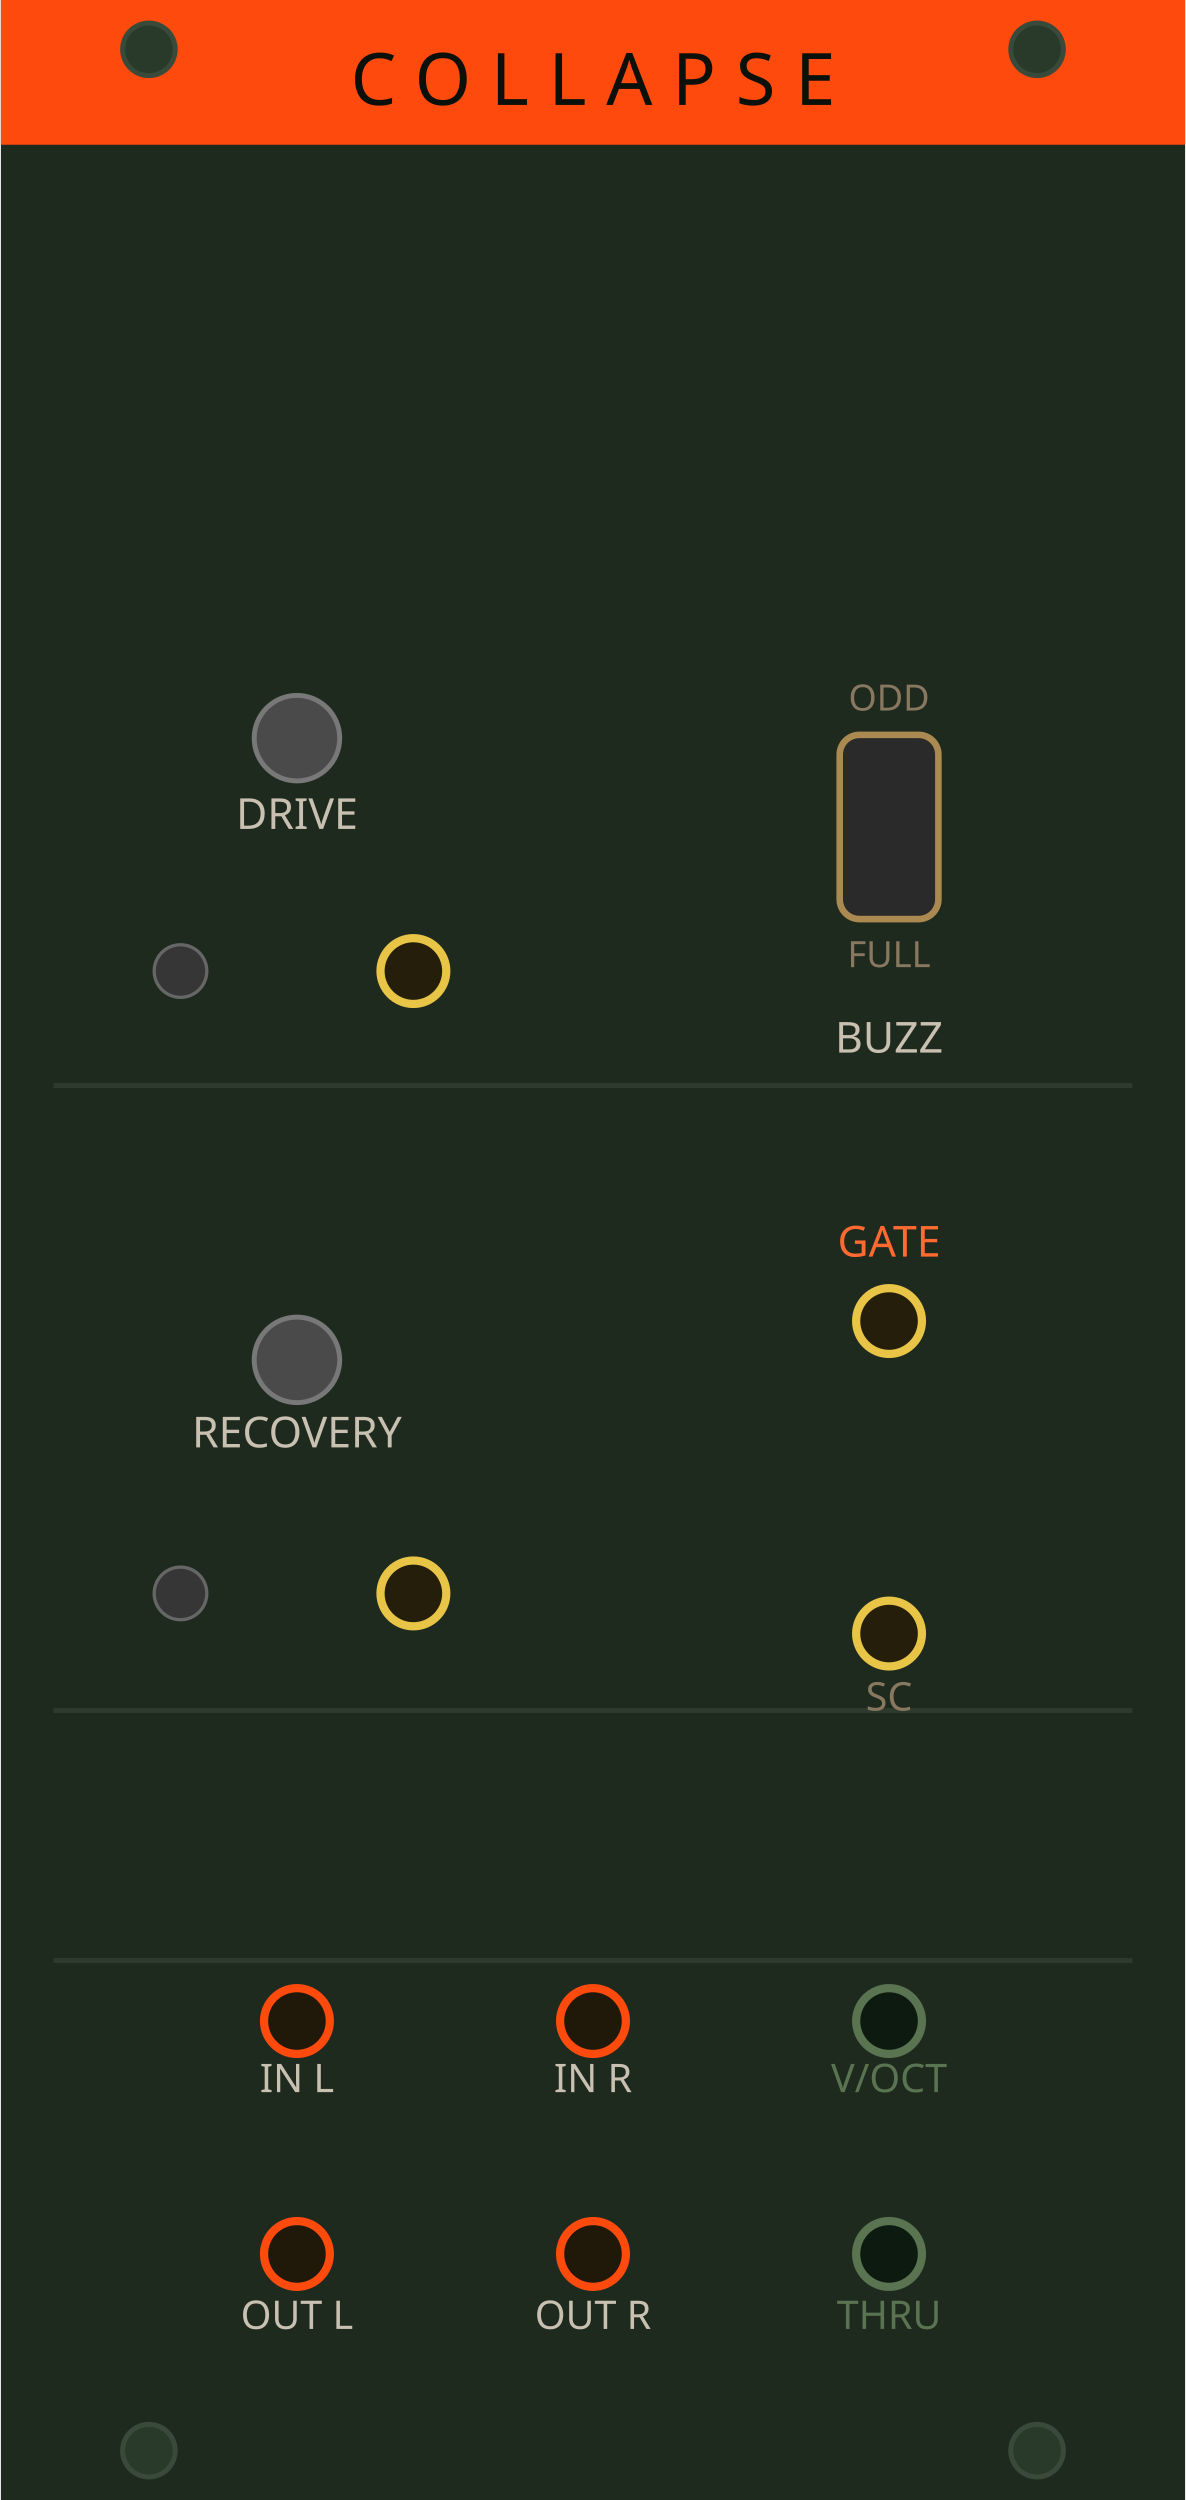
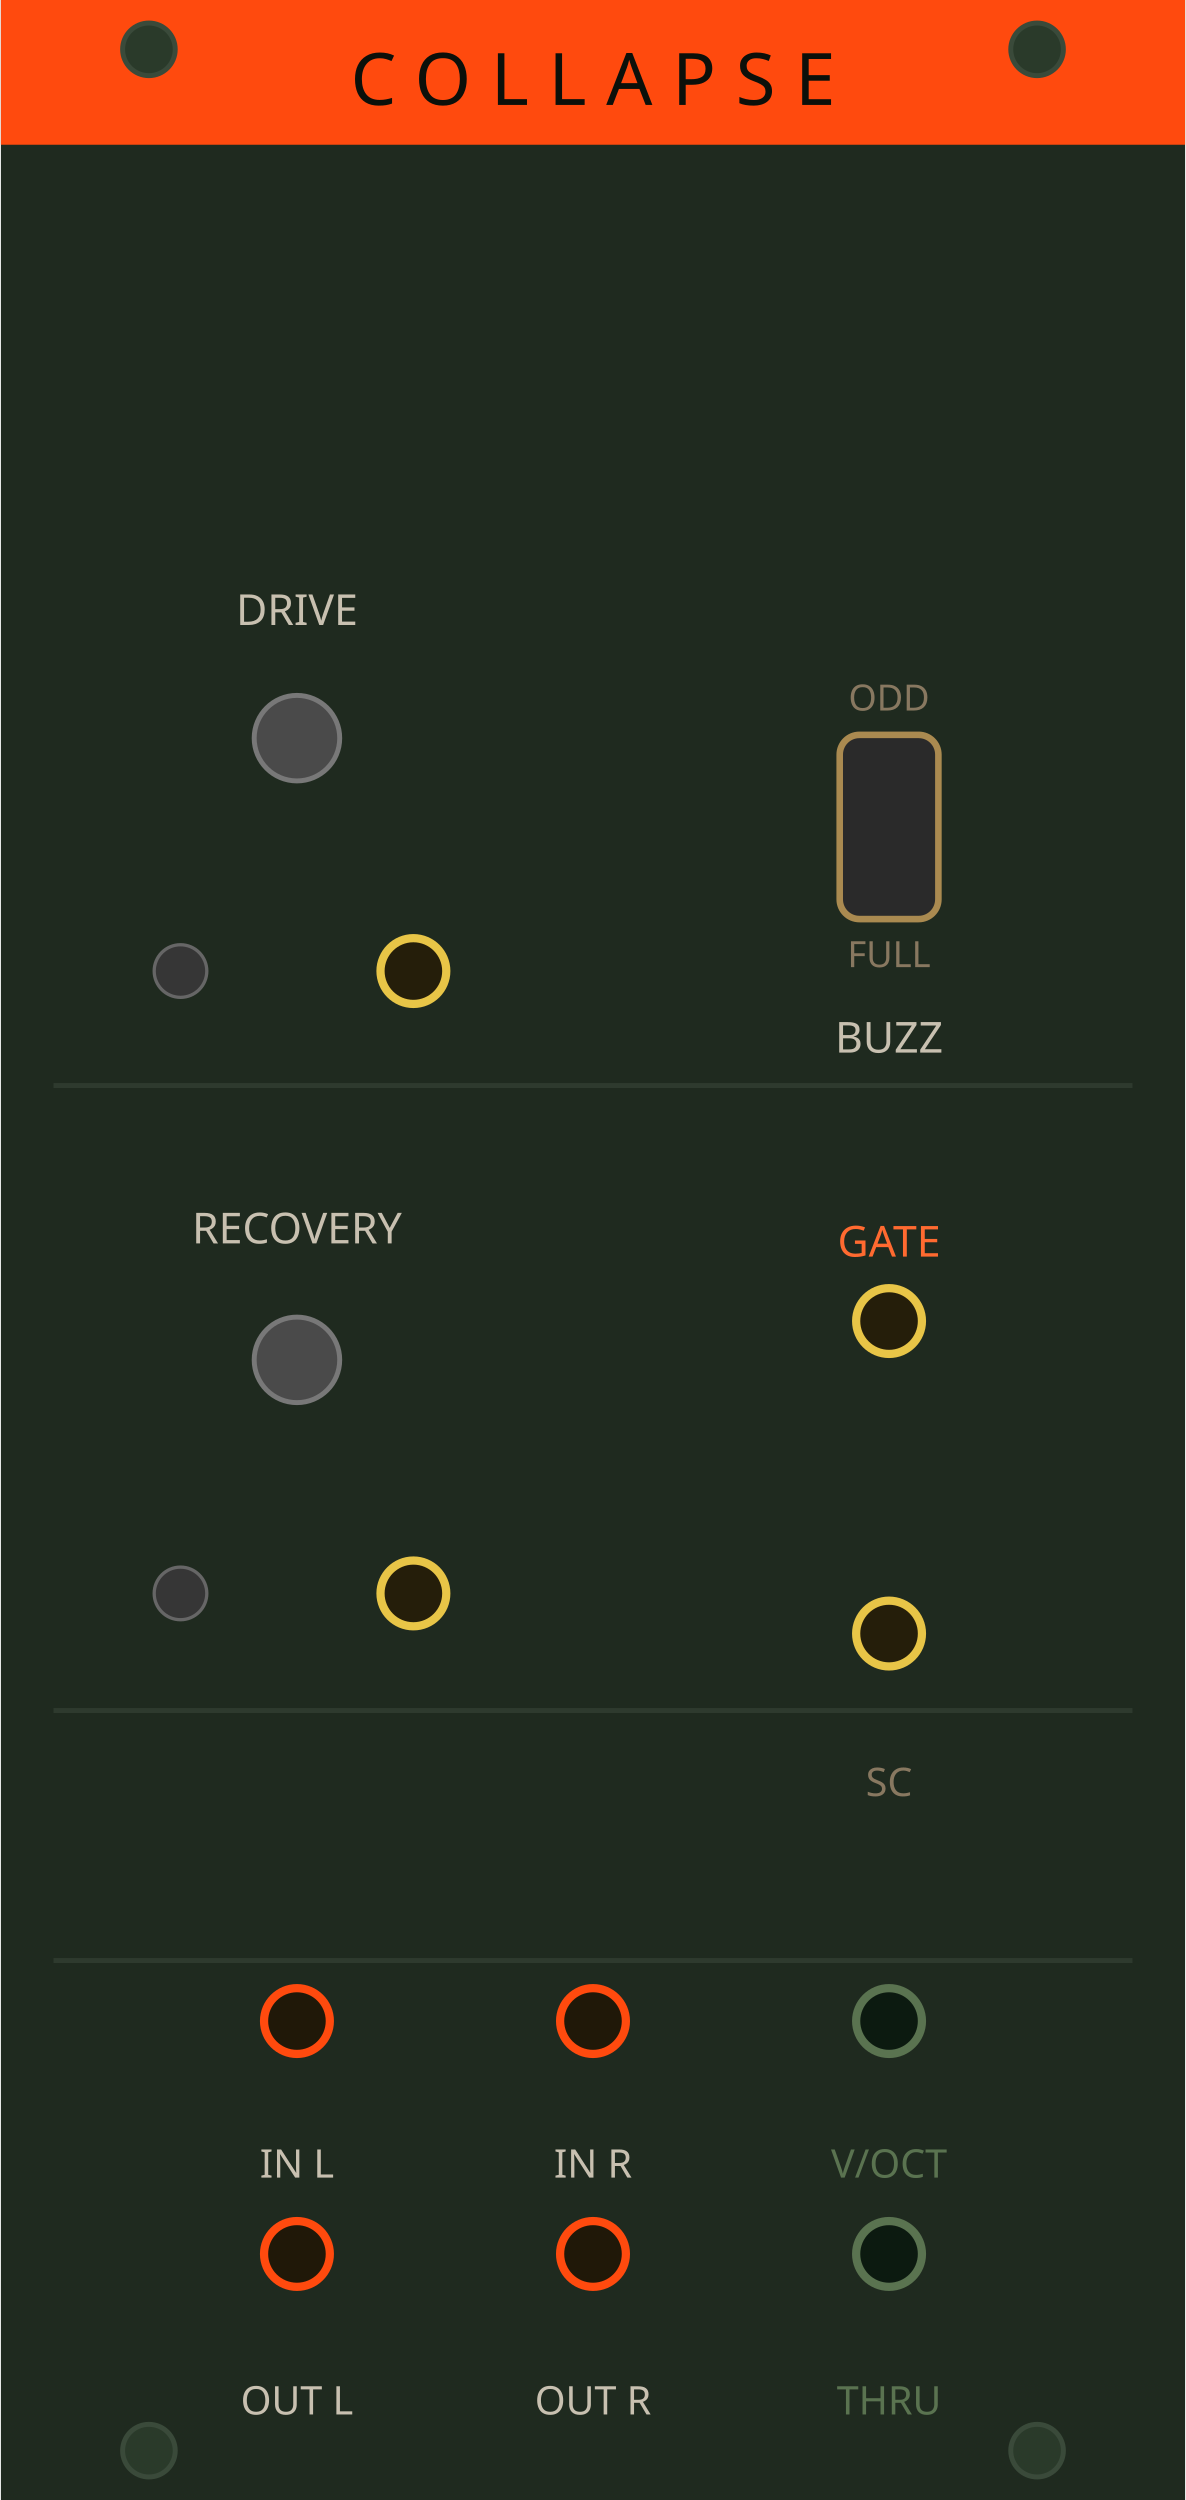
<svg xmlns="http://www.w3.org/2000/svg" width="60.96mm" height="128.5mm" viewBox="0 0 180 380" version="1.1" id="svg25">
  <defs id="defs25" />
  <path id="rect1" style="fill:#1f2a1f" d="M 0,0 H 180 V 380 H 0 Z" />
  <path id="rect2" style="fill:#ff4a0e" d="M 0,0 H 180 V 22 H 0 Z" />
  <path d="m 57.588,8.853 q -1.265,0 -1.991,0.847 -0.726,0.847 -0.726,2.321 0,1.463 0.671,2.321 0.682,0.847 2.035,0.847 0.517,0 0.979,-0.088 0.462,-0.088 0.902,-0.22 v 0.858 q -0.44,0.165 -0.913,0.242 -0.462,0.077 -1.111,0.077 -1.199,0 -2.002,-0.495 -0.803,-0.495 -1.21,-1.408 -0.396,-0.913 -0.396,-2.145 0,-1.188 0.429,-2.09 0.44,-0.913 1.287,-1.419 0.847,-0.517 2.057,-0.517 1.243,0 2.167,0.462 l -0.396,0.836 q -0.363,-0.165 -0.814,-0.297 -0.44,-0.132 -0.968,-0.132 z M 70.807,12.01 q 0,1.221 -0.418,2.134 -0.407,0.902 -1.21,1.408 -0.803,0.506 -1.991,0.506 -1.221,0 -2.035,-0.506 -0.803,-0.506 -1.199,-1.419 -0.396,-0.913 -0.396,-2.134 0,-1.21 0.396,-2.112 0.396,-0.902 1.199,-1.408 0.814,-0.506 2.046,-0.506 1.177,0 1.98,0.506 0.803,0.495 1.21,1.408 0.418,0.902 0.418,2.123 z m -6.204,0 q 0,1.485 0.627,2.343 0.627,0.847 1.958,0.847 1.342,0 1.958,-0.847 0.616,-0.858 0.616,-2.343 0,-1.485 -0.616,-2.321 -0.616,-0.847 -1.947,-0.847 -1.331,0 -1.969,0.847 -0.627,0.836 -0.627,2.321 z m 10.942,3.938 V 8.094 h 0.99 v 6.974 h 3.432 v 0.88 z m 8.764,0 V 8.094 h 0.99 v 6.974 h 3.432 v 0.88 z m 13.692,0 -0.946,-2.431 h -3.113 l -0.935,2.431 h -1.001 l 3.069,-7.887 h 0.891 l 3.058,7.887 z m -2.123,-5.687 q -0.033,-0.088 -0.11,-0.319 -0.077,-0.231 -0.154,-0.473 -0.066,-0.253 -0.11,-0.385 -0.077,0.341 -0.176,0.671 -0.099,0.319 -0.165,0.506 l -0.891,2.376 h 2.486 z M 105.181,8.094 q 1.54,0 2.244,0.605 0.704,0.605 0.704,1.705 0,0.649 -0.297,1.221 -0.286,0.561 -0.979,0.913 -0.682,0.352 -1.859,0.352 h -0.902 v 3.058 h -0.99 V 8.094 Z m -0.088,0.847 h -1.001 v 3.102 h 0.792 q 1.122,0 1.672,-0.363 0.55,-0.363 0.55,-1.232 0,-0.759 -0.484,-1.133 -0.484,-0.374 -1.529,-0.374 z m 12.119,4.906 q 0,1.045 -0.759,1.628 -0.759,0.583 -2.046,0.583 -0.66,0 -1.221,-0.099 -0.561,-0.099 -0.935,-0.275 v -0.946 q 0.396,0.176 0.979,0.319 0.594,0.143 1.221,0.143 0.88,0 1.32,-0.341 0.451,-0.341 0.451,-0.924 0,-0.385 -0.165,-0.649 -0.165,-0.264 -0.572,-0.484 -0.396,-0.231 -1.111,-0.484 -1.001,-0.363 -1.518,-0.891 -0.506,-0.528 -0.506,-1.441 0,-0.627 0.319,-1.067 0.319,-0.451 0.88,-0.693 0.572,-0.242 1.309,-0.242 0.649,0 1.188,0.121 0.539,0.121 0.979,0.319 l -0.308,0.847 q -0.407,-0.176 -0.891,-0.297 -0.473,-0.121 -0.99,-0.121 -0.737,0 -1.111,0.319 -0.374,0.308 -0.374,0.825 0,0.396 0.165,0.66 0.165,0.264 0.539,0.473 0.374,0.209 1.012,0.451 0.693,0.253 1.166,0.55 0.484,0.286 0.726,0.693 0.253,0.407 0.253,1.023 z m 8.973,2.101 h -4.389 V 8.094 h 4.389 v 0.869 h -3.399 v 2.453 h 3.201 v 0.858 h -3.201 v 2.805 h 3.399 z" id="text2" style="font-size:11px;font-family:'Nunito Sans', sans-serif;letter-spacing:3;dominant-baseline:middle;text-anchor:middle;fill:#0c100a" aria-label="COLLAPSE" />
  <path id="line2" style="stroke:#2e3a2e;stroke-width:0.75" d="M 8,165 H 172" />
  <path id="line3" style="stroke:#2e3a2e;stroke-width:0.75" d="M 8,260 H 172" />
  <path id="line4" style="stroke:#2e3a2e;stroke-width:0.75" d="M 8,298 H 172" />
  <path id="circle4" style="fill:#4a4a4a;stroke:#787878;stroke-width:0.75" d="m 51.5,112.2 a 6.5,6.5 0 0 1 -6.5,6.5 6.5,6.5 0 0 1 -6.5,-6.5 6.5,6.5 0 0 1 6.5,-6.5 6.5,6.5 0 0 1 6.5,6.5 z" />
  <path id="circle5" style="fill:#363636;stroke:#666666;stroke-width:0.5" d="m 31.3,147.6 a 4,4 0 0 1 -4,4 4,4 0 0 1 -4,-4 4,4 0 0 1 4,-4 4,4 0 0 1 4,4 z" />
  <path id="circle6" style="fill:#251e0a;stroke:#e8c547;stroke-width:1.25" d="m 67.7,147.6 a 5,5 0 0 1 -5,5 5,5 0 0 1 -5,-5 5,5 0 0 1 5,-5 5,5 0 0 1 5,5 z" />
-   <path d="m 40.096,123.634 q 0,1.177 -0.643,1.774 -0.637,0.592 -1.781,0.592 h -1.294 v -4.641 h 1.43 q 0.702,0 1.216,0.26 0.513,0.26 0.793,0.767 0.28,0.5 0.28,1.248 z m -0.618,0.019 q 0,-0.929 -0.462,-1.359 -0.455,-0.435 -1.294,-0.435 h -0.76 v 3.64 h 0.63 q 1.885,0 1.885,-1.846 z m 2.925,-2.295 q 0.865,0 1.274,0.332 0.416,0.325 0.416,0.988 0,0.37 -0.137,0.618 -0.137,0.247 -0.351,0.397 -0.208,0.143 -0.442,0.228 l 1.274,2.08 h -0.682 l -1.125,-1.917 h -0.923 V 126 h -0.585 v -4.641 z m -0.033,0.507 h -0.663 v 1.722 h 0.696 q 0.566,0 0.826,-0.221 0.26,-0.228 0.26,-0.663 0,-0.455 -0.273,-0.643 -0.273,-0.195 -0.845,-0.195 z M 46.472,126 h -1.677 v -0.338 l 0.546,-0.123 v -3.712 l -0.546,-0.13 v -0.338 h 1.677 v 0.338 l -0.546,0.13 v 3.712 l 0.546,0.123 z m 4.167,-4.641 -1.657,4.641 h -0.585 l -1.657,-4.641 h 0.611 l 1.046,2.977 q 0.104,0.286 0.175,0.539 0.071,0.247 0.117,0.474 0.045,-0.228 0.117,-0.481 0.071,-0.254 0.175,-0.546 l 1.04,-2.964 z M 53.863,126 h -2.594 v -4.641 h 2.594 v 0.513 h -2.009 v 1.45 h 1.891 v 0.507 h -1.891 v 1.657 h 2.009 z" id="text6" style="font-size:6.5px;font-family:'Nunito Sans', sans-serif;text-anchor:middle;fill:#c8c0b0" aria-label="DRIVE" />
+   <path d="m 40.096,123.634 q 0,1.177 -0.643,1.774 -0.637,0.592 -1.781,0.592 h -1.294 v -4.641 h 1.43 q 0.702,0 1.216,0.26 0.513,0.26 0.793,0.767 0.28,0.5 0.28,1.248 z m -0.618,0.019 q 0,-0.929 -0.462,-1.359 -0.455,-0.435 -1.294,-0.435 h -0.76 v 3.64 h 0.63 q 1.885,0 1.885,-1.846 z m 2.925,-2.295 q 0.865,0 1.274,0.332 0.416,0.325 0.416,0.988 0,0.37 -0.137,0.618 -0.137,0.247 -0.351,0.397 -0.208,0.143 -0.442,0.228 l 1.274,2.08 h -0.682 l -1.125,-1.917 h -0.923 V 126 h -0.585 v -4.641 z m -0.033,0.507 h -0.663 v 1.722 h 0.696 q 0.566,0 0.826,-0.221 0.26,-0.228 0.26,-0.663 0,-0.455 -0.273,-0.643 -0.273,-0.195 -0.845,-0.195 z M 46.472,126 h -1.677 v -0.338 l 0.546,-0.123 v -3.712 l -0.546,-0.13 v -0.338 h 1.677 v 0.338 l -0.546,0.13 v 3.712 l 0.546,0.123 z m 4.167,-4.641 -1.657,4.641 h -0.585 l -1.657,-4.641 h 0.611 l 1.046,2.977 q 0.104,0.286 0.175,0.539 0.071,0.247 0.117,0.474 0.045,-0.228 0.117,-0.481 0.071,-0.254 0.175,-0.546 l 1.04,-2.964 z M 53.863,126 h -2.594 v -4.641 h 2.594 v 0.513 h -2.009 v 1.45 h 1.891 v 0.507 h -1.891 v 1.657 h 2.009 z" id="text6" style="font-size:6.5px;font-family:'Nunito Sans', sans-serif;text-anchor:middle;fill:#c8c0b0" aria-label="DRIVE" transform="translate(0,-31)" />
  <path id="rect6" style="fill:#2a2a2a;stroke:#aa8a50" d="m 130.5,111.7 h 9 c 1.662,0 3,1.338 3,3 v 22 c 0,1.662 -1.338,3 -3,3 h -9 c -1.662,0 -3,-1.338 -3,-3 v -22 c 0,-1.662 1.338,-3 3,-3 z" />
  <path d="m 132.797,106.031 q 0,0.611 -0.209,1.067 -0.203,0.451 -0.605,0.704 -0.402,0.253 -0.996,0.253 -0.611,0 -1.018,-0.253 -0.402,-0.253 -0.6,-0.71 -0.198,-0.457 -0.198,-1.067 0,-0.605 0.198,-1.056 0.198,-0.451 0.6,-0.704 0.407,-0.253 1.023,-0.253 0.589,0 0.99,0.253 0.402,0.247 0.605,0.704 0.209,0.451 0.209,1.062 z m -3.102,0 q 0,0.743 0.314,1.171 0.314,0.423 0.979,0.423 0.671,0 0.979,-0.423 0.308,-0.429 0.308,-1.171 0,-0.743 -0.308,-1.161 -0.308,-0.423 -0.974,-0.423 -0.665,0 -0.985,0.423 -0.314,0.418 -0.314,1.161 z m 7.117,-0.033 q 0,0.996 -0.544,1.502 -0.539,0.5 -1.507,0.5 h -1.095 v -3.927 h 1.21 q 0.594,0 1.028,0.22 0.434,0.22 0.671,0.649 0.236,0.423 0.236,1.056 z m -0.522,0.017 q 0,-0.786 -0.391,-1.149 -0.385,-0.368 -1.095,-0.368 h -0.643 v 3.08 h 0.533 q 1.595,0 1.595,-1.562 z m 4.537,-0.017 q 0,0.996 -0.544,1.502 -0.539,0.5 -1.507,0.5 h -1.095 v -3.927 h 1.21 q 0.594,0 1.028,0.22 0.434,0.22 0.671,0.649 0.236,0.423 0.236,1.056 z m -0.522,0.017 q 0,-0.786 -0.391,-1.149 -0.385,-0.368 -1.095,-0.368 h -0.643 v 3.08 h 0.533 q 1.595,0 1.595,-1.562 z" id="text7" style="font-size:5.5px;font-family:'Nunito Sans', sans-serif;text-anchor:middle;fill:#887860" aria-label="ODD" />
  <path d="m 129.709,147 h -0.495 v -3.927 h 2.195 v 0.434 h -1.7 v 1.391 h 1.595 v 0.434 h -1.595 z m 5.346,-1.386 q 0,0.407 -0.165,0.737 -0.165,0.325 -0.506,0.517 -0.336,0.187 -0.858,0.187 -0.732,0 -1.117,-0.396 -0.38,-0.402 -0.38,-1.056 v -2.53 h 0.495 v 2.546 q 0,0.478 0.253,0.743 0.259,0.264 0.775,0.264 0.533,0 0.77,-0.281 0.242,-0.286 0.242,-0.732 v -2.541 h 0.489 z M 136.089,147 v -3.927 h 0.495 v 3.487 H 138.3 V 147 Z m 2.882,0 v -3.927 h 0.495 v 3.487 h 1.716 V 147 Z" id="text8" style="font-size:5.5px;font-family:'Nunito Sans', sans-serif;text-anchor:middle;fill:#887860" aria-label="FULL" />
  <path d="m 128.75,155.359 q 0.871,0 1.313,0.26 0.449,0.254 0.449,0.89 0,0.409 -0.228,0.682 -0.228,0.267 -0.656,0.344 v 0.033 q 0.292,0.045 0.526,0.169 0.24,0.123 0.377,0.351 0.137,0.228 0.137,0.592 0,0.63 -0.435,0.975 -0.429,0.344 -1.177,0.344 h -1.631 v -4.641 z m 0.117,1.976 q 0.598,0 0.819,-0.189 0.221,-0.195 0.221,-0.572 0,-0.384 -0.273,-0.546 -0.267,-0.169 -0.858,-0.169 h -0.767 v 1.476 z m -0.858,0.487 v 1.683 h 0.936 q 0.618,0 0.858,-0.24 0.24,-0.24 0.24,-0.63 0,-0.364 -0.254,-0.585 -0.247,-0.228 -0.89,-0.228 z m 7.169,0.539 q 0,0.481 -0.195,0.871 -0.195,0.384 -0.598,0.611 -0.397,0.221 -1.014,0.221 -0.865,0 -1.319,-0.468 -0.449,-0.474 -0.449,-1.248 v -2.99 h 0.585 v 3.01 q 0,0.566 0.299,0.877 0.305,0.312 0.916,0.312 0.63,0 0.91,-0.332 0.286,-0.338 0.286,-0.865 v -3.003 h 0.579 z m 4.056,1.638 h -3.217 v -0.442 l 2.444,-3.679 h -2.366 v -0.52 h 3.075 v 0.442 l -2.444,3.679 h 2.509 z m 3.718,0 h -3.217 v -0.442 l 2.444,-3.679 h -2.366 v -0.52 h 3.075 v 0.442 l -2.444,3.679 h 2.509 z" id="text9" style="font-size:6.5px;font-family:'Nunito Sans', sans-serif;text-anchor:middle;fill:#c8c0b0" aria-label="BUZZ" />
  <path id="circle9" style="fill:#4a4a4a;stroke:#787878;stroke-width:0.75" d="m 51.5,206.7 a 6.5,6.5 0 0 1 -6.5,6.5 6.5,6.5 0 0 1 -6.5,-6.5 6.5,6.5 0 0 1 6.5,-6.5 6.5,6.5 0 0 1 6.5,6.5 z" />
  <path id="circle10" style="fill:#363636;stroke:#666666;stroke-width:0.5" d="m 31.3,242.2 a 4,4 0 0 1 -4,4 4,4 0 0 1 -4,-4 4,4 0 0 1 4,-4 4,4 0 0 1 4,4 z" />
  <path id="circle11" style="fill:#251e0a;stroke:#e8c547;stroke-width:1.25" d="m 67.7,242.2 a 5,5 0 0 1 -5,5 5,5 0 0 1 -5,-5 5,5 0 0 1 5,-5 5,5 0 0 1 5,5 z" />
-   <path d="m 30.97,215.359 q 0.865,0 1.274,0.332 0.416,0.325 0.416,0.988 0,0.37 -0.137,0.618 -0.137,0.247 -0.351,0.397 -0.208,0.143 -0.442,0.228 l 1.274,2.08 h -0.682 l -1.125,-1.917 h -0.923 V 220 h -0.585 v -4.641 z m -0.033,0.507 h -0.663 v 1.722 h 0.696 q 0.566,0 0.826,-0.221 0.26,-0.228 0.26,-0.663 0,-0.455 -0.273,-0.643 -0.273,-0.195 -0.845,-0.195 z M 36.326,220 h -2.594 v -4.641 h 2.594 v 0.513 h -2.009 v 1.45 h 1.891 v 0.507 h -1.891 v 1.657 h 2.009 z m 3.009,-4.192 q -0.748,0 -1.177,0.5 -0.429,0.5 -0.429,1.371 0,0.865 0.397,1.371 0.403,0.5 1.202,0.5 0.305,0 0.579,-0.052 0.273,-0.052 0.533,-0.13 v 0.507 q -0.26,0.098 -0.539,0.143 -0.273,0.045 -0.656,0.045 -0.709,0 -1.183,-0.292 -0.474,-0.292 -0.715,-0.832 -0.234,-0.539 -0.234,-1.268 0,-0.702 0.254,-1.235 0.26,-0.539 0.76,-0.839 0.5,-0.305 1.216,-0.305 0.735,0 1.28,0.273 l -0.234,0.494 q -0.214,-0.098 -0.481,-0.175 -0.26,-0.078 -0.572,-0.078 z m 6.038,1.865 q 0,0.722 -0.247,1.261 -0.24,0.533 -0.715,0.832 -0.474,0.299 -1.177,0.299 -0.722,0 -1.202,-0.299 -0.474,-0.299 -0.709,-0.839 -0.234,-0.539 -0.234,-1.261 0,-0.715 0.234,-1.248 0.234,-0.533 0.709,-0.832 0.481,-0.299 1.209,-0.299 0.696,0 1.17,0.299 0.474,0.292 0.715,0.832 0.247,0.533 0.247,1.254 z m -3.666,0 q 0,0.877 0.37,1.385 0.37,0.5 1.157,0.5 0.793,0 1.157,-0.5 0.364,-0.507 0.364,-1.385 0,-0.877 -0.364,-1.371 -0.364,-0.5 -1.151,-0.5 -0.786,0 -1.163,0.5 -0.37,0.494 -0.37,1.371 z m 7.897,-2.314 -1.657,4.641 h -0.585 l -1.657,-4.641 h 0.611 l 1.046,2.977 q 0.104,0.286 0.175,0.539 0.071,0.247 0.117,0.474 0.045,-0.228 0.117,-0.481 0.071,-0.254 0.175,-0.546 l 1.04,-2.964 z M 52.829,220 h -2.594 v -4.641 h 2.594 v 0.513 h -2.009 v 1.45 h 1.891 v 0.507 h -1.891 v 1.657 h 2.009 z m 2.301,-4.641 q 0.865,0 1.274,0.332 0.416,0.325 0.416,0.988 0,0.37 -0.137,0.618 -0.137,0.247 -0.351,0.397 -0.208,0.143 -0.442,0.228 l 1.274,2.08 h -0.682 l -1.125,-1.917 h -0.923 V 220 h -0.585 v -4.641 z m -0.033,0.507 h -0.663 v 1.722 h 0.696 q 0.566,0 0.826,-0.221 0.26,-0.228 0.26,-0.663 0,-0.455 -0.273,-0.643 -0.273,-0.195 -0.845,-0.195 z m 4.004,1.774 1.209,-2.281 h 0.63 l -1.547,2.841 V 220 h -0.585 v -1.774 l -1.547,-2.866 h 0.637 z" id="text11" style="font-size:6.5px;font-family:'Nunito Sans', sans-serif;text-anchor:middle;fill:#c8c0b0" aria-label="RECOVERY" />
+   <path d="m 30.97,215.359 q 0.865,0 1.274,0.332 0.416,0.325 0.416,0.988 0,0.37 -0.137,0.618 -0.137,0.247 -0.351,0.397 -0.208,0.143 -0.442,0.228 l 1.274,2.08 h -0.682 l -1.125,-1.917 h -0.923 V 220 h -0.585 v -4.641 z m -0.033,0.507 h -0.663 v 1.722 h 0.696 q 0.566,0 0.826,-0.221 0.26,-0.228 0.26,-0.663 0,-0.455 -0.273,-0.643 -0.273,-0.195 -0.845,-0.195 z M 36.326,220 h -2.594 v -4.641 h 2.594 v 0.513 h -2.009 v 1.45 h 1.891 v 0.507 h -1.891 v 1.657 h 2.009 z m 3.009,-4.192 q -0.748,0 -1.177,0.5 -0.429,0.5 -0.429,1.371 0,0.865 0.397,1.371 0.403,0.5 1.202,0.5 0.305,0 0.579,-0.052 0.273,-0.052 0.533,-0.13 v 0.507 q -0.26,0.098 -0.539,0.143 -0.273,0.045 -0.656,0.045 -0.709,0 -1.183,-0.292 -0.474,-0.292 -0.715,-0.832 -0.234,-0.539 -0.234,-1.268 0,-0.702 0.254,-1.235 0.26,-0.539 0.76,-0.839 0.5,-0.305 1.216,-0.305 0.735,0 1.28,0.273 l -0.234,0.494 q -0.214,-0.098 -0.481,-0.175 -0.26,-0.078 -0.572,-0.078 z m 6.038,1.865 q 0,0.722 -0.247,1.261 -0.24,0.533 -0.715,0.832 -0.474,0.299 -1.177,0.299 -0.722,0 -1.202,-0.299 -0.474,-0.299 -0.709,-0.839 -0.234,-0.539 -0.234,-1.261 0,-0.715 0.234,-1.248 0.234,-0.533 0.709,-0.832 0.481,-0.299 1.209,-0.299 0.696,0 1.17,0.299 0.474,0.292 0.715,0.832 0.247,0.533 0.247,1.254 z m -3.666,0 q 0,0.877 0.37,1.385 0.37,0.5 1.157,0.5 0.793,0 1.157,-0.5 0.364,-0.507 0.364,-1.385 0,-0.877 -0.364,-1.371 -0.364,-0.5 -1.151,-0.5 -0.786,0 -1.163,0.5 -0.37,0.494 -0.37,1.371 z m 7.897,-2.314 -1.657,4.641 h -0.585 l -1.657,-4.641 h 0.611 l 1.046,2.977 q 0.104,0.286 0.175,0.539 0.071,0.247 0.117,0.474 0.045,-0.228 0.117,-0.481 0.071,-0.254 0.175,-0.546 l 1.04,-2.964 z M 52.829,220 h -2.594 v -4.641 h 2.594 v 0.513 h -2.009 v 1.45 h 1.891 v 0.507 h -1.891 v 1.657 h 2.009 z m 2.301,-4.641 q 0.865,0 1.274,0.332 0.416,0.325 0.416,0.988 0,0.37 -0.137,0.618 -0.137,0.247 -0.351,0.397 -0.208,0.143 -0.442,0.228 l 1.274,2.08 h -0.682 l -1.125,-1.917 h -0.923 V 220 h -0.585 v -4.641 z m -0.033,0.507 h -0.663 v 1.722 h 0.696 q 0.566,0 0.826,-0.221 0.26,-0.228 0.26,-0.663 0,-0.455 -0.273,-0.643 -0.273,-0.195 -0.845,-0.195 z m 4.004,1.774 1.209,-2.281 h 0.63 l -1.547,2.841 V 220 h -0.585 v -1.774 l -1.547,-2.866 h 0.637 z" id="text11" style="font-size:6.5px;font-family:'Nunito Sans', sans-serif;text-anchor:middle;fill:#c8c0b0" aria-label="RECOVERY" transform="translate(0,-31)" />
  <path id="circle12" style="fill:#251e0a;stroke:#e8c547;stroke-width:1.25" d="m 140,200.8 a 5,5 0 0 1 -5,5 5,5 0 0 1 -5,-5 5,5 0 0 1 5,-5 5,5 0 0 1 5,5 z" />
  <path d="m 129.816,188.549 h 1.605 v 2.275 q -0.377,0.123 -0.76,0.182 -0.384,0.059 -0.871,0.059 -0.722,0 -1.216,-0.286 -0.494,-0.292 -0.754,-0.826 -0.254,-0.539 -0.254,-1.274 0,-0.728 0.286,-1.261 0.286,-0.533 0.819,-0.826 0.539,-0.299 1.3,-0.299 0.39,0 0.735,0.071 0.351,0.071 0.65,0.202 l -0.221,0.507 q -0.247,-0.111 -0.559,-0.189 -0.305,-0.078 -0.637,-0.078 -0.832,0 -1.3,0.5 -0.462,0.5 -0.462,1.371 0,0.552 0.175,0.982 0.182,0.422 0.566,0.663 0.384,0.234 1.008,0.234 0.305,0 0.52,-0.033 0.214,-0.033 0.39,-0.078 v -1.378 h -1.02 z m 5.629,2.45 -0.559,-1.437 h -1.839 L 132.494,191 h -0.592 l 1.813,-4.66 h 0.526 l 1.807,4.66 z m -1.254,-3.361 q -0.019,-0.052 -0.065,-0.189 -0.045,-0.137 -0.091,-0.28 -0.039,-0.149 -0.065,-0.228 -0.045,0.202 -0.104,0.397 -0.059,0.189 -0.098,0.299 l -0.526,1.404 h 1.469 z m 3.51,3.361 h -0.585 v -4.128 h -1.45 v -0.513 h 3.478 v 0.513 h -1.443 z m 4.739,0 h -2.594 v -4.641 h 2.594 v 0.513 h -2.009 v 1.45 h 1.891 v 0.507 h -1.891 v 1.657 h 2.009 z" id="text12" style="font-size:6.5px;font-family:'Nunito Sans', sans-serif;text-anchor:middle;fill:#ff6a30" aria-label="GATE" />
  <path id="circle13" style="fill:#251e0a;stroke:#e8c547;stroke-width:1.25" d="m 140,248.3 a 5,5 0 0 1 -5,5 5,5 0 0 1 -5,-5 5,5 0 0 1 5,-5 5,5 0 0 1 5,5 z" />
-   <path d="m 134.469,258.854 q 0,0.57 -0.414,0.888 -0.414,0.318 -1.116,0.318 -0.36,0 -0.666,-0.054 -0.306,-0.054 -0.51,-0.15 v -0.516 q 0.216,0.096 0.534,0.174 0.324,0.078 0.666,0.078 0.48,0 0.72,-0.186 0.246,-0.186 0.246,-0.504 0,-0.21 -0.09,-0.354 -0.09,-0.144 -0.312,-0.264 -0.216,-0.126 -0.606,-0.264 -0.546,-0.198 -0.828,-0.486 -0.276,-0.288 -0.276,-0.786 0,-0.342 0.174,-0.582 0.174,-0.246 0.48,-0.378 0.312,-0.132 0.714,-0.132 0.354,0 0.648,0.066 0.294,0.066 0.534,0.174 l -0.168,0.462 q -0.222,-0.096 -0.486,-0.162 -0.258,-0.066 -0.54,-0.066 -0.402,0 -0.606,0.174 -0.204,0.168 -0.204,0.45 0,0.216 0.09,0.36 0.09,0.144 0.294,0.258 0.204,0.114 0.552,0.246 0.378,0.138 0.636,0.3 0.264,0.156 0.396,0.378 0.138,0.222 0.138,0.558 z m 2.7,-2.724 q -0.69,0 -1.086,0.462 -0.396,0.462 -0.396,1.266 0,0.798 0.366,1.266 0.372,0.462 1.11,0.462 0.282,0 0.534,-0.048 0.252,-0.048 0.492,-0.12 v 0.468 q -0.24,0.09 -0.498,0.132 -0.252,0.042 -0.606,0.042 -0.654,0 -1.092,-0.27 -0.438,-0.27 -0.66,-0.768 -0.216,-0.498 -0.216,-1.17 0,-0.648 0.234,-1.14 0.24,-0.498 0.702,-0.774 0.462,-0.282 1.122,-0.282 0.678,0 1.182,0.252 l -0.216,0.456 q -0.198,-0.09 -0.444,-0.162 -0.24,-0.072 -0.528,-0.072 z" id="text13" style="font-size:6px;font-family:'Nunito Sans', sans-serif;text-anchor:middle;fill:#887860" aria-label="SC" />
+   <path d="m 134.469,258.854 q 0,0.57 -0.414,0.888 -0.414,0.318 -1.116,0.318 -0.36,0 -0.666,-0.054 -0.306,-0.054 -0.51,-0.15 v -0.516 q 0.216,0.096 0.534,0.174 0.324,0.078 0.666,0.078 0.48,0 0.72,-0.186 0.246,-0.186 0.246,-0.504 0,-0.21 -0.09,-0.354 -0.09,-0.144 -0.312,-0.264 -0.216,-0.126 -0.606,-0.264 -0.546,-0.198 -0.828,-0.486 -0.276,-0.288 -0.276,-0.786 0,-0.342 0.174,-0.582 0.174,-0.246 0.48,-0.378 0.312,-0.132 0.714,-0.132 0.354,0 0.648,0.066 0.294,0.066 0.534,0.174 l -0.168,0.462 q -0.222,-0.096 -0.486,-0.162 -0.258,-0.066 -0.54,-0.066 -0.402,0 -0.606,0.174 -0.204,0.168 -0.204,0.45 0,0.216 0.09,0.36 0.09,0.144 0.294,0.258 0.204,0.114 0.552,0.246 0.378,0.138 0.636,0.3 0.264,0.156 0.396,0.378 0.138,0.222 0.138,0.558 z m 2.7,-2.724 q -0.69,0 -1.086,0.462 -0.396,0.462 -0.396,1.266 0,0.798 0.366,1.266 0.372,0.462 1.11,0.462 0.282,0 0.534,-0.048 0.252,-0.048 0.492,-0.12 v 0.468 q -0.24,0.09 -0.498,0.132 -0.252,0.042 -0.606,0.042 -0.654,0 -1.092,-0.27 -0.438,-0.27 -0.66,-0.768 -0.216,-0.498 -0.216,-1.17 0,-0.648 0.234,-1.14 0.24,-0.498 0.702,-0.774 0.462,-0.282 1.122,-0.282 0.678,0 1.182,0.252 l -0.216,0.456 q -0.198,-0.09 -0.444,-0.162 -0.24,-0.072 -0.528,-0.072 z" id="text13" style="font-size:6px;font-family:'Nunito Sans', sans-serif;text-anchor:middle;fill:#887860" aria-label="SC" transform="translate(0,13)" />
  <path id="circle14" style="fill:#201808;stroke:#ff4a0e;stroke-width:1.25" d="m 50,307.2 a 5,5 0 0 1 -5,5 5,5 0 0 1 -5,-5 5,5 0 0 1 5,-5 5,5 0 0 1 5,5 z" />
  <path id="circle15" style="fill:#201808;stroke:#ff4a0e;stroke-width:1.25" d="m 95,307.2 a 5,5 0 0 1 -5,5 5,5 0 0 1 -5,-5 5,5 0 0 1 5,-5 5,5 0 0 1 5,5 z" />
  <path id="circle16" style="fill:#0c1a10;stroke:#5a7350;stroke-width:1.25" d="m 140,307.2 a 5,5 0 0 1 -5,5 5,5 0 0 1 -5,-5 5,5 0 0 1 5,-5 5,5 0 0 1 5,5 z" />
-   <path d="m 41.139,318 h -1.548 v -0.312 l 0.504,-0.114 v -3.426 l -0.504,-0.12 v -0.312 h 1.548 v 0.312 l -0.504,0.12 v 3.426 l 0.504,0.114 z m 4.224,0 h -0.63 l -2.292,-3.558 h -0.024 q 0.012,0.21 0.03,0.522 0.018,0.312 0.018,0.642 V 318 h -0.498 v -4.284 h 0.624 l 2.286,3.546 h 0.024 q -0.006,-0.096 -0.018,-0.288 -0.006,-0.192 -0.018,-0.42 -0.006,-0.228 -0.006,-0.42 v -2.418 h 0.504 z m 2.724,0 v -4.284 h 0.54 v 3.804 h 1.872 V 318 Z" id="text16" style="font-size:6px;font-family:'Nunito Sans', sans-serif;text-anchor:middle;fill:#c8c0b0" aria-label="IN L" />
-   <path d="m 85.845,318 h -1.548 v -0.312 l 0.504,-0.114 v -3.426 l -0.504,-0.12 v -0.312 h 1.548 v 0.312 l -0.504,0.12 v 3.426 l 0.504,0.114 z m 4.224,0 h -0.63 l -2.292,-3.558 h -0.024 q 0.012,0.21 0.03,0.522 0.018,0.312 0.018,0.642 V 318 h -0.498 v -4.284 h 0.624 l 2.286,3.546 h 0.024 q -0.006,-0.096 -0.018,-0.288 -0.006,-0.192 -0.018,-0.42 -0.006,-0.228 -0.006,-0.42 v -2.418 h 0.504 z m 3.906,-4.284 q 0.798,0 1.176,0.306 0.384,0.3 0.384,0.912 0,0.342 -0.126,0.57 -0.126,0.228 -0.324,0.366 -0.192,0.132 -0.408,0.21 l 1.176,1.92 h -0.63 l -1.038,-1.77 h -0.852 V 318 h -0.54 v -4.284 z m -0.03,0.468 h -0.612 v 1.59 h 0.642 q 0.522,0 0.762,-0.204 0.24,-0.21 0.24,-0.612 0,-0.42 -0.252,-0.594 -0.252,-0.18 -0.78,-0.18 z" id="text17" style="font-size:6px;font-family:'Nunito Sans', sans-serif;text-anchor:middle;fill:#c8c0b0" aria-label="IN R" />
-   <path d="m 129.777,313.716 -1.53,4.284 h -0.54 l -1.53,-4.284 h 0.564 l 0.966,2.748 q 0.096,0.264 0.162,0.498 0.066,0.228 0.108,0.438 0.042,-0.21 0.108,-0.444 0.066,-0.234 0.162,-0.504 l 0.96,-2.736 z m 2.172,0 -1.596,4.284 h -0.516 l 1.596,-4.284 z m 4.38,2.136 q 0,0.666 -0.228,1.164 -0.222,0.492 -0.66,0.768 -0.438,0.276 -1.086,0.276 -0.666,0 -1.11,-0.276 -0.438,-0.276 -0.654,-0.774 -0.216,-0.498 -0.216,-1.164 0,-0.66 0.216,-1.152 0.216,-0.492 0.654,-0.768 0.444,-0.276 1.116,-0.276 0.642,0 1.08,0.276 0.438,0.27 0.66,0.768 0.228,0.492 0.228,1.158 z m -3.384,0 q 0,0.81 0.342,1.278 0.342,0.462 1.068,0.462 0.732,0 1.068,-0.462 0.336,-0.468 0.336,-1.278 0,-0.81 -0.336,-1.266 -0.336,-0.462 -1.062,-0.462 -0.726,0 -1.074,0.462 -0.342,0.456 -0.342,1.266 z m 6.168,-1.722 q -0.69,0 -1.086,0.462 -0.396,0.462 -0.396,1.266 0,0.798 0.366,1.266 0.372,0.462 1.11,0.462 0.282,0 0.534,-0.048 0.252,-0.048 0.492,-0.12 v 0.468 q -0.24,0.09 -0.498,0.132 -0.252,0.042 -0.606,0.042 -0.654,0 -1.092,-0.27 -0.438,-0.27 -0.66,-0.768 -0.216,-0.498 -0.216,-1.17 0,-0.648 0.234,-1.14 0.24,-0.498 0.702,-0.774 0.462,-0.282 1.122,-0.282 0.678,0 1.182,0.252 l -0.216,0.456 q -0.198,-0.09 -0.444,-0.162 -0.24,-0.072 -0.528,-0.072 z m 3.312,3.87 h -0.54 v -3.81 h -1.338 v -0.474 h 3.21 v 0.474 h -1.332 z" id="text18" style="font-size:6px;font-family:'Nunito Sans', sans-serif;text-anchor:middle;fill:#5a7350" aria-label="V/OCT" />
+   <path d="m 41.139,318 h -1.548 v -0.312 l 0.504,-0.114 v -3.426 l -0.504,-0.12 v -0.312 h 1.548 v 0.312 l -0.504,0.12 v 3.426 l 0.504,0.114 z m 4.224,0 h -0.63 l -2.292,-3.558 h -0.024 q 0.012,0.21 0.03,0.522 0.018,0.312 0.018,0.642 V 318 h -0.498 v -4.284 h 0.624 l 2.286,3.546 h 0.024 q -0.006,-0.096 -0.018,-0.288 -0.006,-0.192 -0.018,-0.42 -0.006,-0.228 -0.006,-0.42 v -2.418 h 0.504 z m 2.724,0 v -4.284 h 0.54 v 3.804 h 1.872 V 318 Z" id="text16" style="font-size:6px;font-family:'Nunito Sans', sans-serif;text-anchor:middle;fill:#c8c0b0" aria-label="IN L" transform="translate(0,13)" />
+   <path d="m 85.845,318 h -1.548 v -0.312 l 0.504,-0.114 v -3.426 l -0.504,-0.12 v -0.312 h 1.548 v 0.312 l -0.504,0.12 v 3.426 l 0.504,0.114 z m 4.224,0 h -0.63 l -2.292,-3.558 h -0.024 q 0.012,0.21 0.03,0.522 0.018,0.312 0.018,0.642 V 318 h -0.498 v -4.284 h 0.624 l 2.286,3.546 h 0.024 q -0.006,-0.096 -0.018,-0.288 -0.006,-0.192 -0.018,-0.42 -0.006,-0.228 -0.006,-0.42 v -2.418 h 0.504 z m 3.906,-4.284 q 0.798,0 1.176,0.306 0.384,0.3 0.384,0.912 0,0.342 -0.126,0.57 -0.126,0.228 -0.324,0.366 -0.192,0.132 -0.408,0.21 l 1.176,1.92 h -0.63 l -1.038,-1.77 h -0.852 V 318 h -0.54 v -4.284 z m -0.03,0.468 h -0.612 v 1.59 h 0.642 q 0.522,0 0.762,-0.204 0.24,-0.21 0.24,-0.612 0,-0.42 -0.252,-0.594 -0.252,-0.18 -0.78,-0.18 z" id="text17" style="font-size:6px;font-family:'Nunito Sans', sans-serif;text-anchor:middle;fill:#c8c0b0" aria-label="IN R" transform="translate(0,13)" />
+   <path d="m 129.777,313.716 -1.53,4.284 h -0.54 l -1.53,-4.284 h 0.564 l 0.966,2.748 q 0.096,0.264 0.162,0.498 0.066,0.228 0.108,0.438 0.042,-0.21 0.108,-0.444 0.066,-0.234 0.162,-0.504 l 0.96,-2.736 z m 2.172,0 -1.596,4.284 h -0.516 l 1.596,-4.284 z m 4.38,2.136 q 0,0.666 -0.228,1.164 -0.222,0.492 -0.66,0.768 -0.438,0.276 -1.086,0.276 -0.666,0 -1.11,-0.276 -0.438,-0.276 -0.654,-0.774 -0.216,-0.498 -0.216,-1.164 0,-0.66 0.216,-1.152 0.216,-0.492 0.654,-0.768 0.444,-0.276 1.116,-0.276 0.642,0 1.08,0.276 0.438,0.27 0.66,0.768 0.228,0.492 0.228,1.158 z m -3.384,0 q 0,0.81 0.342,1.278 0.342,0.462 1.068,0.462 0.732,0 1.068,-0.462 0.336,-0.468 0.336,-1.278 0,-0.81 -0.336,-1.266 -0.336,-0.462 -1.062,-0.462 -0.726,0 -1.074,0.462 -0.342,0.456 -0.342,1.266 z m 6.168,-1.722 q -0.69,0 -1.086,0.462 -0.396,0.462 -0.396,1.266 0,0.798 0.366,1.266 0.372,0.462 1.11,0.462 0.282,0 0.534,-0.048 0.252,-0.048 0.492,-0.12 v 0.468 q -0.24,0.09 -0.498,0.132 -0.252,0.042 -0.606,0.042 -0.654,0 -1.092,-0.27 -0.438,-0.27 -0.66,-0.768 -0.216,-0.498 -0.216,-1.17 0,-0.648 0.234,-1.14 0.24,-0.498 0.702,-0.774 0.462,-0.282 1.122,-0.282 0.678,0 1.182,0.252 l -0.216,0.456 q -0.198,-0.09 -0.444,-0.162 -0.24,-0.072 -0.528,-0.072 z m 3.312,3.87 h -0.54 v -3.81 h -1.338 v -0.474 h 3.21 v 0.474 h -1.332 z" id="text18" style="font-size:6px;font-family:'Nunito Sans', sans-serif;text-anchor:middle;fill:#5a7350" aria-label="V/OCT" transform="translate(0,13)" />
  <path id="circle18" style="fill:#201808;stroke:#ff4a0e;stroke-width:1.25" d="m 50,342.6 a 5,5 0 0 1 -5,5 5,5 0 0 1 -5,-5 5,5 0 0 1 5,-5 5,5 0 0 1 5,5 z" />
  <path id="circle19" style="fill:#201808;stroke:#ff4a0e;stroke-width:1.25" d="m 95,342.6 a 5,5 0 0 1 -5,5 5,5 0 0 1 -5,-5 5,5 0 0 1 5,-5 5,5 0 0 1 5,5 z" />
  <path id="circle20" style="fill:#0c1a10;stroke:#5a7350;stroke-width:1.25" d="m 140,342.6 a 5,5 0 0 1 -5,5 5,5 0 0 1 -5,-5 5,5 0 0 1 5,-5 5,5 0 0 1 5,5 z" />
-   <path d="m 40.764,351.852 q 0,0.666 -0.228,1.164 -0.222,0.492 -0.66,0.768 -0.438,0.276 -1.086,0.276 -0.666,0 -1.11,-0.276 -0.438,-0.276 -0.654,-0.774 -0.216,-0.498 -0.216,-1.164 0,-0.66 0.216,-1.152 0.216,-0.492 0.654,-0.768 0.444,-0.276 1.116,-0.276 0.642,0 1.08,0.276 0.438,0.27 0.66,0.768 0.228,0.492 0.228,1.158 z m -3.384,0 q 0,0.81 0.342,1.278 0.342,0.462 1.068,0.462 0.732,0 1.068,-0.462 0.336,-0.468 0.336,-1.278 0,-0.81 -0.336,-1.266 -0.336,-0.462 -1.062,-0.462 -0.726,0 -1.074,0.462 -0.342,0.456 -0.342,1.266 z m 7.59,0.636 q 0,0.444 -0.18,0.804 -0.18,0.354 -0.552,0.564 -0.366,0.204 -0.936,0.204 -0.798,0 -1.218,-0.432 -0.414,-0.438 -0.414,-1.152 v -2.76 h 0.54 v 2.778 q 0,0.522 0.276,0.81 0.282,0.288 0.846,0.288 0.582,0 0.84,-0.306 0.264,-0.312 0.264,-0.798 v -2.772 h 0.534 z M 47.454,354 h -0.54 v -3.81 h -1.338 v -0.474 h 3.21 v 0.474 h -1.332 z m 3.54,0 v -4.284 h 0.54 v 3.804 h 1.872 V 354 Z" id="text20" style="font-size:6px;font-family:'Nunito Sans', sans-serif;text-anchor:middle;fill:#c8c0b0" aria-label="OUT L" />
-   <path d="m 85.47,351.852 q 0,0.666 -0.228,1.164 -0.222,0.492 -0.66,0.768 -0.438,0.276 -1.086,0.276 -0.666,0 -1.11,-0.276 -0.438,-0.276 -0.654,-0.774 -0.216,-0.498 -0.216,-1.164 0,-0.66 0.216,-1.152 0.216,-0.492 0.654,-0.768 0.444,-0.276 1.116,-0.276 0.642,0 1.08,0.276 0.438,0.27 0.66,0.768 0.228,0.492 0.228,1.158 z m -3.384,0 q 0,0.81 0.342,1.278 0.342,0.462 1.068,0.462 0.732,0 1.068,-0.462 0.336,-0.468 0.336,-1.278 0,-0.81 -0.336,-1.266 -0.336,-0.462 -1.062,-0.462 -0.726,0 -1.074,0.462 -0.342,0.456 -0.342,1.266 z m 7.59,0.636 q 0,0.444 -0.18,0.804 -0.18,0.354 -0.552,0.564 -0.366,0.204 -0.936,0.204 -0.798,0 -1.218,-0.432 -0.414,-0.438 -0.414,-1.152 v -2.76 h 0.54 v 2.778 q 0,0.522 0.276,0.81 0.282,0.288 0.846,0.288 0.582,0 0.84,-0.306 0.264,-0.312 0.264,-0.798 v -2.772 h 0.534 z M 92.16,354 h -0.54 v -3.81 h -1.338 v -0.474 h 3.21 v 0.474 h -1.332 z m 4.722,-4.284 q 0.798,0 1.176,0.306 0.384,0.3 0.384,0.912 0,0.342 -0.126,0.57 -0.126,0.228 -0.324,0.366 -0.192,0.132 -0.408,0.21 l 1.176,1.92 h -0.63 l -1.038,-1.77 h -0.852 V 354 h -0.54 v -4.284 z m -0.03,0.468 h -0.612 v 1.59 h 0.642 q 0.522,0 0.762,-0.204 0.24,-0.21 0.24,-0.612 0,-0.42 -0.252,-0.594 -0.252,-0.18 -0.78,-0.18 z" id="text21" style="font-size:6px;font-family:'Nunito Sans', sans-serif;text-anchor:middle;fill:#c8c0b0" aria-label="OUT R" />
-   <path d="m 128.988,354 h -0.54 v -3.81 h -1.338 v -0.474 h 3.21 v 0.474 h -1.332 z m 5.256,0 h -0.54 v -1.998 h -2.196 V 354 h -0.54 v -4.284 h 0.54 v 1.812 h 2.196 v -1.812 h 0.54 z m 2.352,-4.284 q 0.798,0 1.176,0.306 0.384,0.3 0.384,0.912 0,0.342 -0.126,0.57 -0.126,0.228 -0.324,0.366 -0.192,0.132 -0.408,0.21 l 1.176,1.92 h -0.63 l -1.038,-1.77 h -0.852 V 354 h -0.54 v -4.284 z m -0.03,0.468 h -0.612 v 1.59 h 0.642 q 0.522,0 0.762,-0.204 0.24,-0.21 0.24,-0.612 0,-0.42 -0.252,-0.594 -0.252,-0.18 -0.78,-0.18 z m 5.838,2.304 q 0,0.444 -0.18,0.804 -0.18,0.354 -0.552,0.564 -0.366,0.204 -0.936,0.204 -0.798,0 -1.218,-0.432 -0.414,-0.438 -0.414,-1.152 v -2.76 h 0.54 v 2.778 q 0,0.522 0.276,0.81 0.282,0.288 0.846,0.288 0.582,0 0.84,-0.306 0.264,-0.312 0.264,-0.798 v -2.772 h 0.534 z" id="text22" style="font-size:6px;font-family:'Nunito Sans', sans-serif;text-anchor:middle;fill:#5a7350" aria-label="THRU" />
+   <path d="m 40.764,351.852 q 0,0.666 -0.228,1.164 -0.222,0.492 -0.66,0.768 -0.438,0.276 -1.086,0.276 -0.666,0 -1.11,-0.276 -0.438,-0.276 -0.654,-0.774 -0.216,-0.498 -0.216,-1.164 0,-0.66 0.216,-1.152 0.216,-0.492 0.654,-0.768 0.444,-0.276 1.116,-0.276 0.642,0 1.08,0.276 0.438,0.27 0.66,0.768 0.228,0.492 0.228,1.158 z m -3.384,0 q 0,0.81 0.342,1.278 0.342,0.462 1.068,0.462 0.732,0 1.068,-0.462 0.336,-0.468 0.336,-1.278 0,-0.81 -0.336,-1.266 -0.336,-0.462 -1.062,-0.462 -0.726,0 -1.074,0.462 -0.342,0.456 -0.342,1.266 z m 7.59,0.636 q 0,0.444 -0.18,0.804 -0.18,0.354 -0.552,0.564 -0.366,0.204 -0.936,0.204 -0.798,0 -1.218,-0.432 -0.414,-0.438 -0.414,-1.152 v -2.76 h 0.54 v 2.778 q 0,0.522 0.276,0.81 0.282,0.288 0.846,0.288 0.582,0 0.84,-0.306 0.264,-0.312 0.264,-0.798 v -2.772 h 0.534 z M 47.454,354 h -0.54 v -3.81 h -1.338 v -0.474 h 3.21 v 0.474 h -1.332 z m 3.54,0 v -4.284 h 0.54 v 3.804 h 1.872 V 354 Z" id="text20" style="font-size:6px;font-family:'Nunito Sans', sans-serif;text-anchor:middle;fill:#c8c0b0" aria-label="OUT L" transform="translate(0,13)" />
+   <path d="m 85.47,351.852 q 0,0.666 -0.228,1.164 -0.222,0.492 -0.66,0.768 -0.438,0.276 -1.086,0.276 -0.666,0 -1.11,-0.276 -0.438,-0.276 -0.654,-0.774 -0.216,-0.498 -0.216,-1.164 0,-0.66 0.216,-1.152 0.216,-0.492 0.654,-0.768 0.444,-0.276 1.116,-0.276 0.642,0 1.08,0.276 0.438,0.27 0.66,0.768 0.228,0.492 0.228,1.158 z m -3.384,0 q 0,0.81 0.342,1.278 0.342,0.462 1.068,0.462 0.732,0 1.068,-0.462 0.336,-0.468 0.336,-1.278 0,-0.81 -0.336,-1.266 -0.336,-0.462 -1.062,-0.462 -0.726,0 -1.074,0.462 -0.342,0.456 -0.342,1.266 z m 7.59,0.636 q 0,0.444 -0.18,0.804 -0.18,0.354 -0.552,0.564 -0.366,0.204 -0.936,0.204 -0.798,0 -1.218,-0.432 -0.414,-0.438 -0.414,-1.152 v -2.76 h 0.54 v 2.778 q 0,0.522 0.276,0.81 0.282,0.288 0.846,0.288 0.582,0 0.84,-0.306 0.264,-0.312 0.264,-0.798 v -2.772 h 0.534 z M 92.16,354 h -0.54 v -3.81 h -1.338 v -0.474 h 3.21 v 0.474 h -1.332 z m 4.722,-4.284 q 0.798,0 1.176,0.306 0.384,0.3 0.384,0.912 0,0.342 -0.126,0.57 -0.126,0.228 -0.324,0.366 -0.192,0.132 -0.408,0.21 l 1.176,1.92 h -0.63 l -1.038,-1.77 h -0.852 V 354 h -0.54 v -4.284 z m -0.03,0.468 h -0.612 v 1.59 h 0.642 q 0.522,0 0.762,-0.204 0.24,-0.21 0.24,-0.612 0,-0.42 -0.252,-0.594 -0.252,-0.18 -0.78,-0.18 z" id="text21" style="font-size:6px;font-family:'Nunito Sans', sans-serif;text-anchor:middle;fill:#c8c0b0" aria-label="OUT R" transform="translate(0,13)" />
+   <path d="m 128.988,354 h -0.54 v -3.81 h -1.338 v -0.474 h 3.21 v 0.474 h -1.332 z m 5.256,0 h -0.54 v -1.998 h -2.196 V 354 h -0.54 v -4.284 h 0.54 v 1.812 h 2.196 v -1.812 h 0.54 z m 2.352,-4.284 q 0.798,0 1.176,0.306 0.384,0.3 0.384,0.912 0,0.342 -0.126,0.57 -0.126,0.228 -0.324,0.366 -0.192,0.132 -0.408,0.21 l 1.176,1.92 h -0.63 l -1.038,-1.77 h -0.852 V 354 h -0.54 v -4.284 z m -0.03,0.468 h -0.612 v 1.59 h 0.642 q 0.522,0 0.762,-0.204 0.24,-0.21 0.24,-0.612 0,-0.42 -0.252,-0.594 -0.252,-0.18 -0.78,-0.18 z m 5.838,2.304 q 0,0.444 -0.18,0.804 -0.18,0.354 -0.552,0.564 -0.366,0.204 -0.936,0.204 -0.798,0 -1.218,-0.432 -0.414,-0.438 -0.414,-1.152 v -2.76 h 0.54 v 2.778 q 0,0.522 0.276,0.81 0.282,0.288 0.846,0.288 0.582,0 0.84,-0.306 0.264,-0.312 0.264,-0.798 v -2.772 h 0.534 z" id="text22" style="font-size:6px;font-family:'Nunito Sans', sans-serif;text-anchor:middle;fill:#5a7350" aria-label="THRU" transform="translate(0,13)" />
  <path id="circle22" style="fill:#2a3a2a;stroke:#3a4a3a;stroke-width:0.75" d="m 26.5,7.5 a 4,4 0 0 1 -4,4 4,4 0 0 1 -4,-4 4,4 0 0 1 4,-4 4,4 0 0 1 4,4 z" />
  <path id="circle23" style="fill:#2a3a2a;stroke:#3a4a3a;stroke-width:0.75" d="m 161.5,7.5 a 4,4 0 0 1 -4,4 4,4 0 0 1 -4,-4 4,4 0 0 1 4,-4 4,4 0 0 1 4,4 z" />
  <path id="circle24" style="fill:#2a3a2a;stroke:#3a4a3a;stroke-width:0.75" d="m 26.5,372.5 a 4,4 0 0 1 -4,4 4,4 0 0 1 -4,-4 4,4 0 0 1 4,-4 4,4 0 0 1 4,4 z" />
  <path id="circle25" style="fill:#2a3a2a;stroke:#3a4a3a;stroke-width:0.75" d="m 161.5,372.5 a 4,4 0 0 1 -4,4 4,4 0 0 1 -4,-4 4,4 0 0 1 4,-4 4,4 0 0 1 4,4 z" />
</svg>
